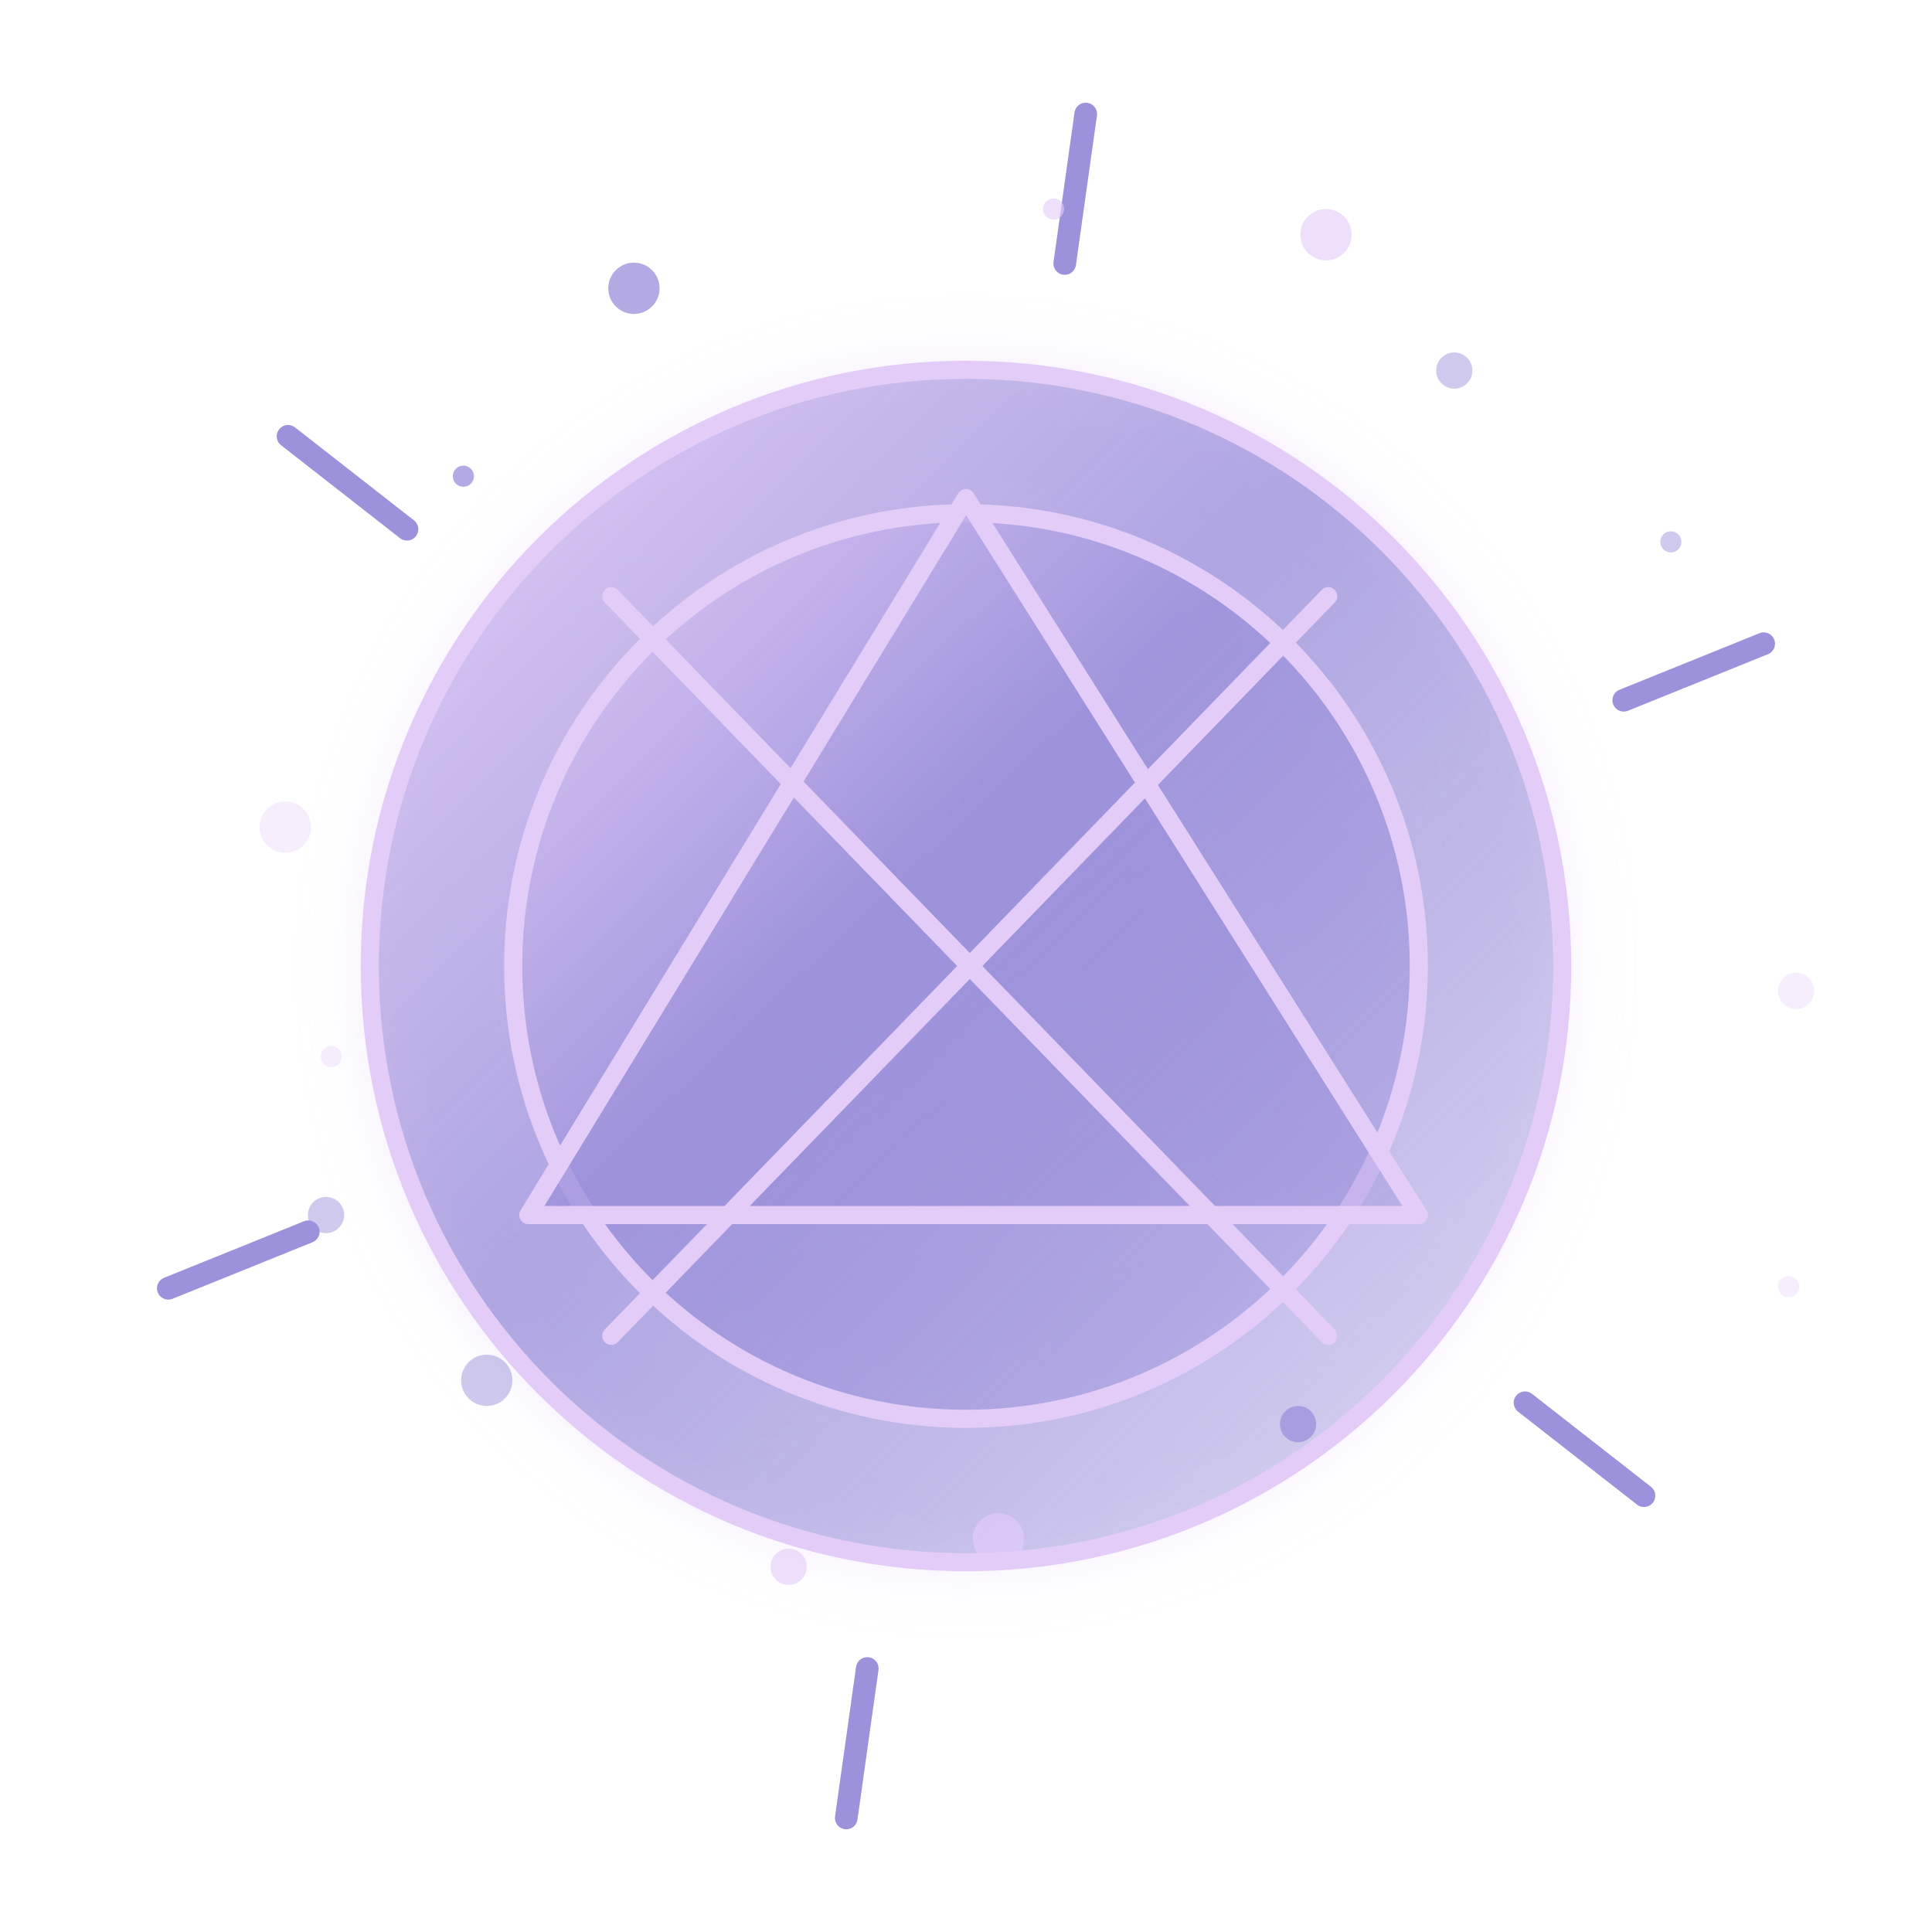
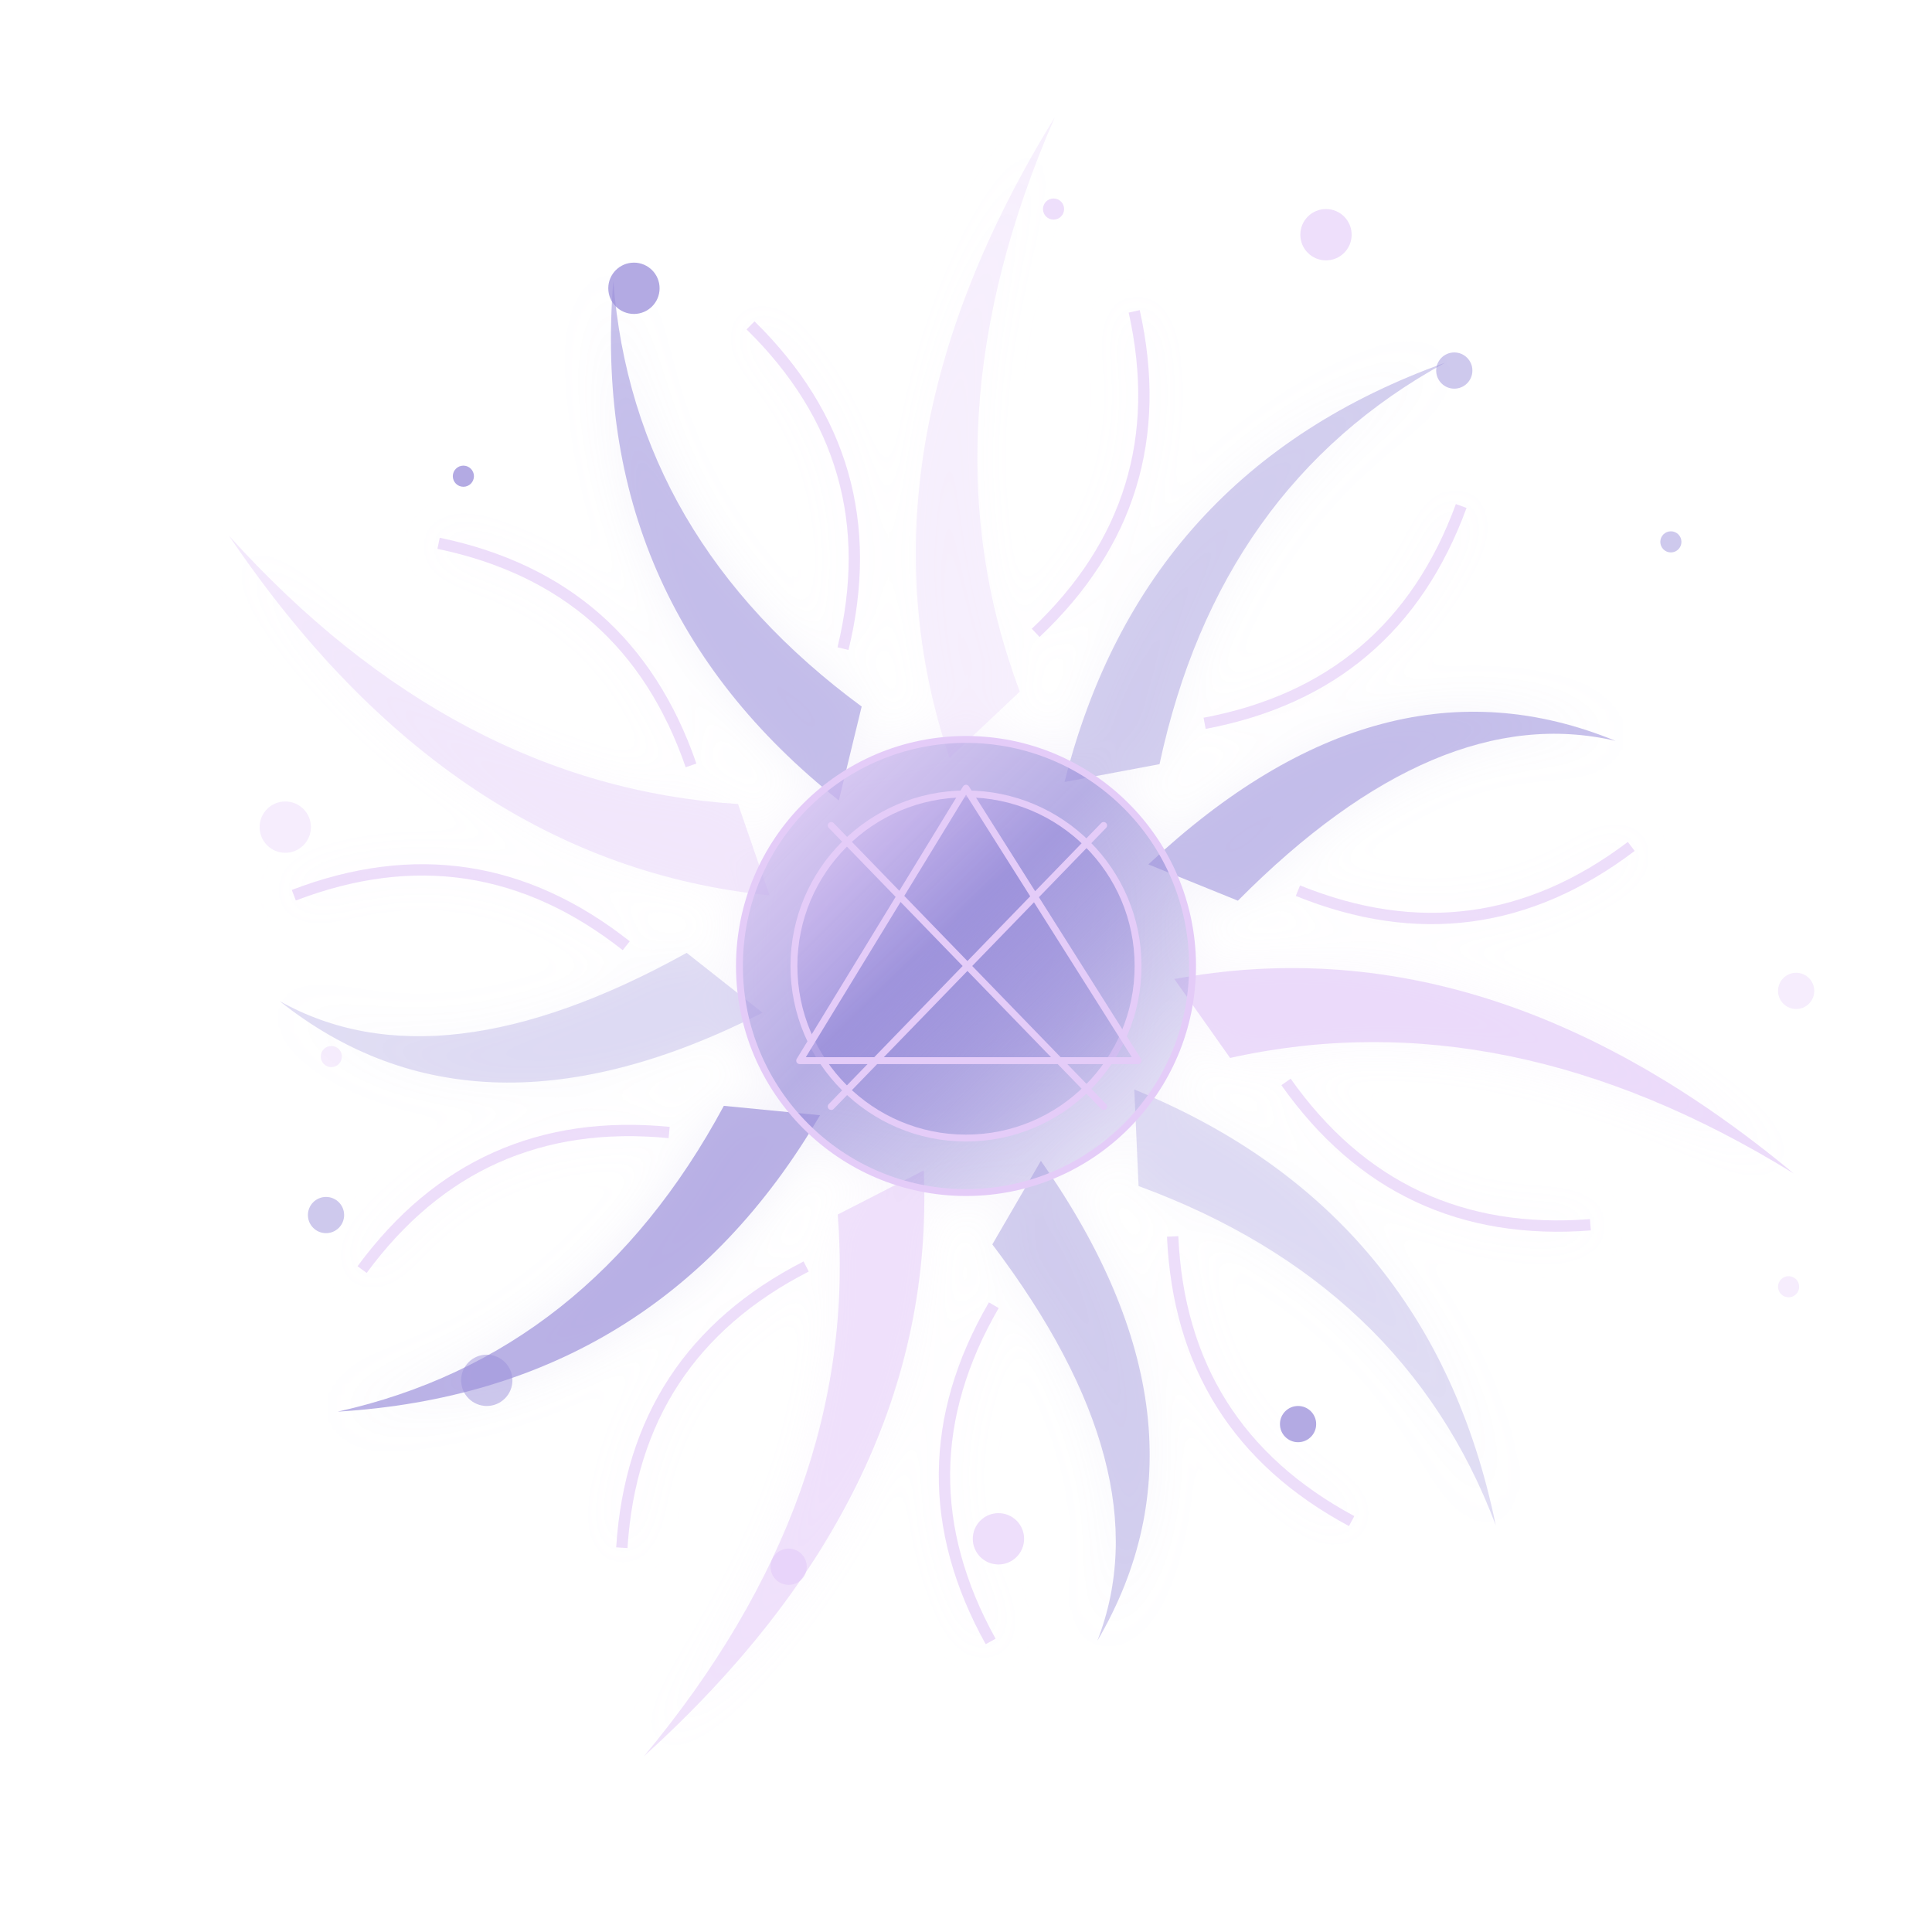
<svg xmlns="http://www.w3.org/2000/svg" width="512" height="512" viewBox="0 0 256 256">
  <defs>
    <linearGradient id="corpo" x1="0" y1="0" x2="1" y2="1">
-       <stop stop-color="#e4ccf8" stop-opacity=".9" />
-       <stop offset=".44" stop-color="#9c91db" stop-opacity=".78" />
-       <stop offset="1" stop-color="#9c91db" stop-opacity=".3" />
+       <stop stop-color="#e4ccf8" stop-opacity=".78" />
+       <stop offset=".44" stop-color="#9c91db" stop-opacity=".7" />
+       <stop offset="1" stop-color="#9c91db" stop-opacity=".14" />
    </linearGradient>
    <filter id="brilho" x="-30%" y="-30%" width="160%" height="160%">
-       <feGaussianBlur stdDeviation="4" />
+       <feGaussianBlur stdDeviation="3.2" />
    </filter>
  </defs>
-   <g opacity=".26" filter="url(#brilho)">
-     <g fill="url(#corpo)" stroke="#e4ccf8" stroke-width="2.4" stroke-linejoin="round" stroke-linecap="round">
-       <circle cx="128" cy="128" r="79" />
-       <circle cx="128" cy="128" r="60" />
-       <path d="M81 79 176 177M81 177 176 79M128 66 188 161H70Z" />
+   <g opacity=".18" filter="url(#brilho)">
+     <g transform="rotate(8 128 128)">
+       <path d="M122 101Q103 63 124 15Q112 58 130 91Z" fill="#e4ccf8" opacity="0.3" />
+       <path d="M131 83Q147 63 138 39" stroke="#e4ccf8" stroke-width="1.5" fill="none" opacity=".65" />
+     </g>
+     <g transform="rotate(40.7 128 128)">
+       <path d="M122 101Q103 63 124 26Q112 58 130 91Z" fill="#9c91db" opacity="0.43" />
+       <path d="M131 83Q147 63 138 39" stroke="#e4ccf8" stroke-width="1.5" fill="none" opacity=".65" />
+     </g>
+     <g transform="rotate(73.4 128 128)">
+       <path d="M122 101Q103 63 124 37Q112 58 130 91Z" fill="#9c91db" opacity="0.56" />
+       <path d="M131 83Q147 63 138 39" stroke="#e4ccf8" stroke-width="1.5" fill="none" opacity=".65" />
+     </g>
+     <g transform="rotate(106.1 128 128)">
+       <path d="M122 101Q103 63 124 15Q112 58 130 91Z" fill="#e4ccf8" opacity="0.69" />
+       <path d="M131 83Q147 63 138 39" stroke="#e4ccf8" stroke-width="1.5" fill="none" opacity=".65" />
+     </g>
+     <g transform="rotate(138.8 128 128)">
+       <path d="M122 101Q103 63 124 26Q112 58 130 91Z" fill="#9c91db" opacity="0.3" />
+       <path d="M131 83Q147 63 138 39" stroke="#e4ccf8" stroke-width="1.5" fill="none" opacity=".65" />
+     </g>
+     <g transform="rotate(171.5 128 128)">
+       <path d="M122 101Q103 63 124 37Q112 58 130 91Z" fill="#9c91db" opacity="0.43" />
+       <path d="M131 83Q147 63 138 39" stroke="#e4ccf8" stroke-width="1.5" fill="none" opacity=".65" />
+     </g>
+     <g transform="rotate(204.2 128 128)">
+       <path d="M122 101Q103 63 124 15Q112 58 130 91Z" fill="#e4ccf8" opacity="0.56" />
+       <path d="M131 83Q147 63 138 39" stroke="#e4ccf8" stroke-width="1.5" fill="none" opacity=".65" />
+     </g>
+     <g transform="rotate(236.9 128 128)">
+       <path d="M122 101Q103 63 124 26Q112 58 130 91Z" fill="#9c91db" opacity="0.69" />
+       <path d="M131 83Q147 63 138 39" stroke="#e4ccf8" stroke-width="1.5" fill="none" opacity=".65" />
+     </g>
+     <g transform="rotate(269.6 128 128)">
+       <path d="M122 101Q103 63 124 37Q112 58 130 91Z" fill="#9c91db" opacity="0.3" />
+       <path d="M131 83Q147 63 138 39" stroke="#e4ccf8" stroke-width="1.5" fill="none" opacity=".65" />
+     </g>
+     <g transform="rotate(302.3 128 128)">
+       <path d="M122 101Q103 63 124 15Q112 58 130 91Z" fill="#e4ccf8" opacity="0.43" />
+       <path d="M131 83Q147 63 138 39" stroke="#e4ccf8" stroke-width="1.5" fill="none" opacity=".65" />
+     </g>
+     <g transform="rotate(335 128 128)">
+       <path d="M122 101Q103 63 124 26Q112 58 130 91Z" fill="#9c91db" opacity="0.56" />
+       <path d="M131 83Q147 63 138 39" stroke="#e4ccf8" stroke-width="1.5" fill="none" opacity=".65" />
+     </g>
+     <g transform="translate(128 128) scale(0.38) translate(-128 -128)">
+       <g fill="url(#corpo)" stroke="#e4ccf8" stroke-width="2.4" stroke-linejoin="round" stroke-linecap="round">
+         <circle cx="128" cy="128" r="79" />
+         <circle cx="128" cy="128" r="60" />
+         <path d="M81 79 176 177M81 177 176 79M128 66 188 161H70Z" />
+       </g>
    </g>
  </g>
-   <path d="M128 34V14" transform="rotate(8 128 128)" stroke="#9c91db" stroke-width="3" stroke-linecap="round" />
-   <path d="M128 34V14" transform="rotate(68 128 128)" stroke="#9c91db" stroke-width="3" stroke-linecap="round" />
-   <path d="M128 34V14" transform="rotate(128 128 128)" stroke="#9c91db" stroke-width="3" stroke-linecap="round" />
-   <path d="M128 34V14" transform="rotate(188 128 128)" stroke="#9c91db" stroke-width="3" stroke-linecap="round" />
-   <path d="M128 34V14" transform="rotate(248 128 128)" stroke="#9c91db" stroke-width="3" stroke-linecap="round" />
-   <path d="M128 34V14" transform="rotate(308 128 128)" stroke="#9c91db" stroke-width="3" stroke-linecap="round" />
-   <g transform="translate(128 128) scale(1) translate(-128 -128)">
+   <g transform="rotate(8 128 128)">
+     <path d="M122 101Q103 63 124 15Q112 58 130 91Z" fill="#e4ccf8" opacity="0.3" />
+     <path d="M131 83Q147 63 138 39" stroke="#e4ccf8" stroke-width="1.5" fill="none" opacity=".65" />
+   </g>
+   <g transform="rotate(40.7 128 128)">
+     <path d="M122 101Q103 63 124 26Q112 58 130 91Z" fill="#9c91db" opacity="0.43" />
+     <path d="M131 83Q147 63 138 39" stroke="#e4ccf8" stroke-width="1.5" fill="none" opacity=".65" />
+   </g>
+   <g transform="rotate(73.4 128 128)">
+     <path d="M122 101Q103 63 124 37Q112 58 130 91Z" fill="#9c91db" opacity="0.56" />
+     <path d="M131 83Q147 63 138 39" stroke="#e4ccf8" stroke-width="1.5" fill="none" opacity=".65" />
+   </g>
+   <g transform="rotate(106.1 128 128)">
+     <path d="M122 101Q103 63 124 15Q112 58 130 91Z" fill="#e4ccf8" opacity="0.69" />
+     <path d="M131 83Q147 63 138 39" stroke="#e4ccf8" stroke-width="1.5" fill="none" opacity=".65" />
+   </g>
+   <g transform="rotate(138.8 128 128)">
+     <path d="M122 101Q103 63 124 26Q112 58 130 91Z" fill="#9c91db" opacity="0.3" />
+     <path d="M131 83Q147 63 138 39" stroke="#e4ccf8" stroke-width="1.5" fill="none" opacity=".65" />
+   </g>
+   <g transform="rotate(171.5 128 128)">
+     <path d="M122 101Q103 63 124 37Q112 58 130 91Z" fill="#9c91db" opacity="0.43" />
+     <path d="M131 83Q147 63 138 39" stroke="#e4ccf8" stroke-width="1.5" fill="none" opacity=".65" />
+   </g>
+   <g transform="rotate(204.2 128 128)">
+     <path d="M122 101Q103 63 124 15Q112 58 130 91Z" fill="#e4ccf8" opacity="0.56" />
+     <path d="M131 83Q147 63 138 39" stroke="#e4ccf8" stroke-width="1.5" fill="none" opacity=".65" />
+   </g>
+   <g transform="rotate(236.9 128 128)">
+     <path d="M122 101Q103 63 124 26Q112 58 130 91Z" fill="#9c91db" opacity="0.69" />
+     <path d="M131 83Q147 63 138 39" stroke="#e4ccf8" stroke-width="1.5" fill="none" opacity=".65" />
+   </g>
+   <g transform="rotate(269.6 128 128)">
+     <path d="M122 101Q103 63 124 37Q112 58 130 91Z" fill="#9c91db" opacity="0.3" />
+     <path d="M131 83Q147 63 138 39" stroke="#e4ccf8" stroke-width="1.5" fill="none" opacity=".65" />
+   </g>
+   <g transform="rotate(302.3 128 128)">
+     <path d="M122 101Q103 63 124 15Q112 58 130 91Z" fill="#e4ccf8" opacity="0.43" />
+     <path d="M131 83Q147 63 138 39" stroke="#e4ccf8" stroke-width="1.5" fill="none" opacity=".65" />
+   </g>
+   <g transform="rotate(335 128 128)">
+     <path d="M122 101Q103 63 124 26Q112 58 130 91Z" fill="#9c91db" opacity="0.56" />
+     <path d="M131 83Q147 63 138 39" stroke="#e4ccf8" stroke-width="1.5" fill="none" opacity=".65" />
+   </g>
+   <g transform="translate(128 128) scale(0.38) translate(-128 -128)">
    <g fill="url(#corpo)" stroke="#e4ccf8" stroke-width="2.4" stroke-linejoin="round" stroke-linecap="round">
      <circle cx="128" cy="128" r="79" />
      <circle cx="128" cy="128" r="60" />
      <path d="M81 79 176 177M81 177 176 79M128 66 188 161H70Z" />
    </g>
  </g>
  <circle cx="43.9" cy="140.0" r="1.4" fill="#e4ccf8" opacity="0.35" />
  <circle cx="192.7" cy="49.1" r="2.4" fill="#9c91db" opacity="0.49" />
  <circle cx="132.3" cy="203.9" r="3.4" fill="#e4ccf8" opacity="0.63" />
  <circle cx="61.4" cy="63.1" r="1.4" fill="#9c91db" opacity="0.77" />
  <circle cx="238.0" cy="131.3" r="2.4" fill="#e4ccf8" opacity="0.35" />
  <circle cx="64.5" cy="182.9" r="3.4" fill="#9c91db" opacity="0.49" />
  <circle cx="139.6" cy="27.7" r="1.4" fill="#e4ccf8" opacity="0.63" />
  <circle cx="172.0" cy="188.7" r="2.4" fill="#9c91db" opacity="0.77" />
  <circle cx="37.8" cy="109.6" r="3.4" fill="#e4ccf8" opacity="0.35" />
  <circle cx="221.4" cy="71.8" r="1.4" fill="#9c91db" opacity="0.49" />
  <circle cx="104.5" cy="207.6" r="2.4" fill="#e4ccf8" opacity="0.63" />
  <circle cx="84.0" cy="38.2" r="3.4" fill="#9c91db" opacity="0.77" />
  <circle cx="237.0" cy="170.5" r="1.4" fill="#e4ccf8" opacity="0.35" />
  <circle cx="43.2" cy="161.0" r="2.4" fill="#9c91db" opacity="0.49" />
  <circle cx="175.7" cy="31.1" r="3.4" fill="#e4ccf8" opacity="0.63" />
</svg>
